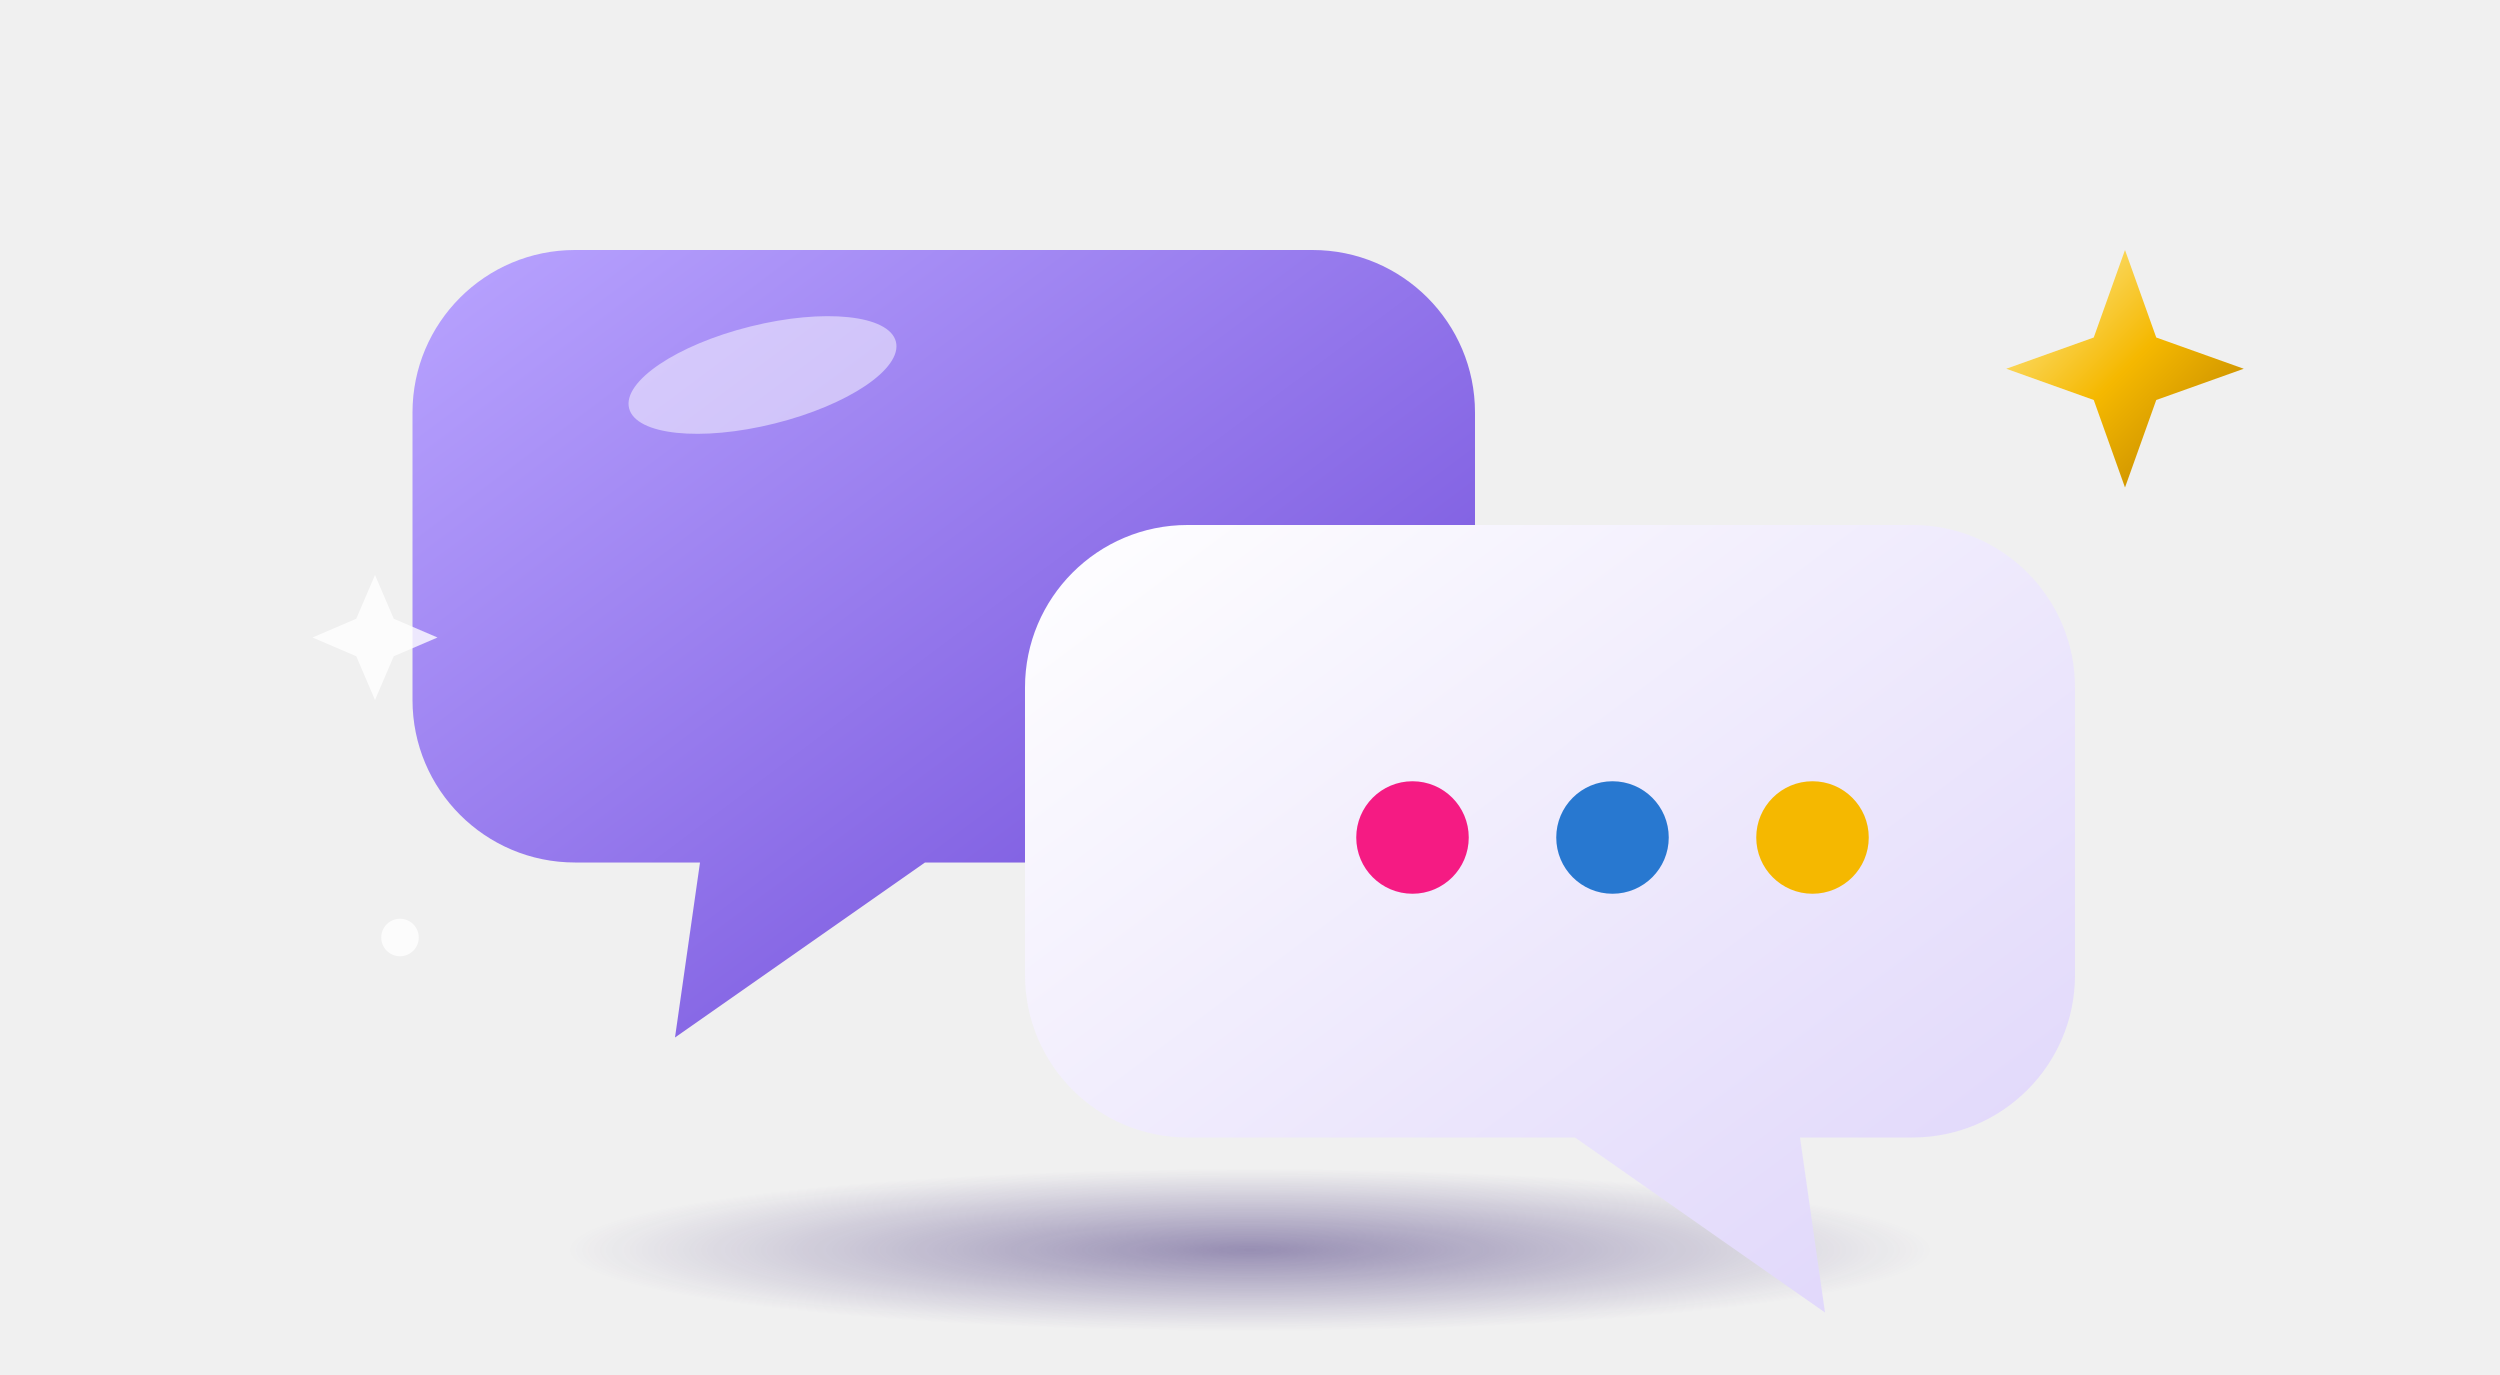
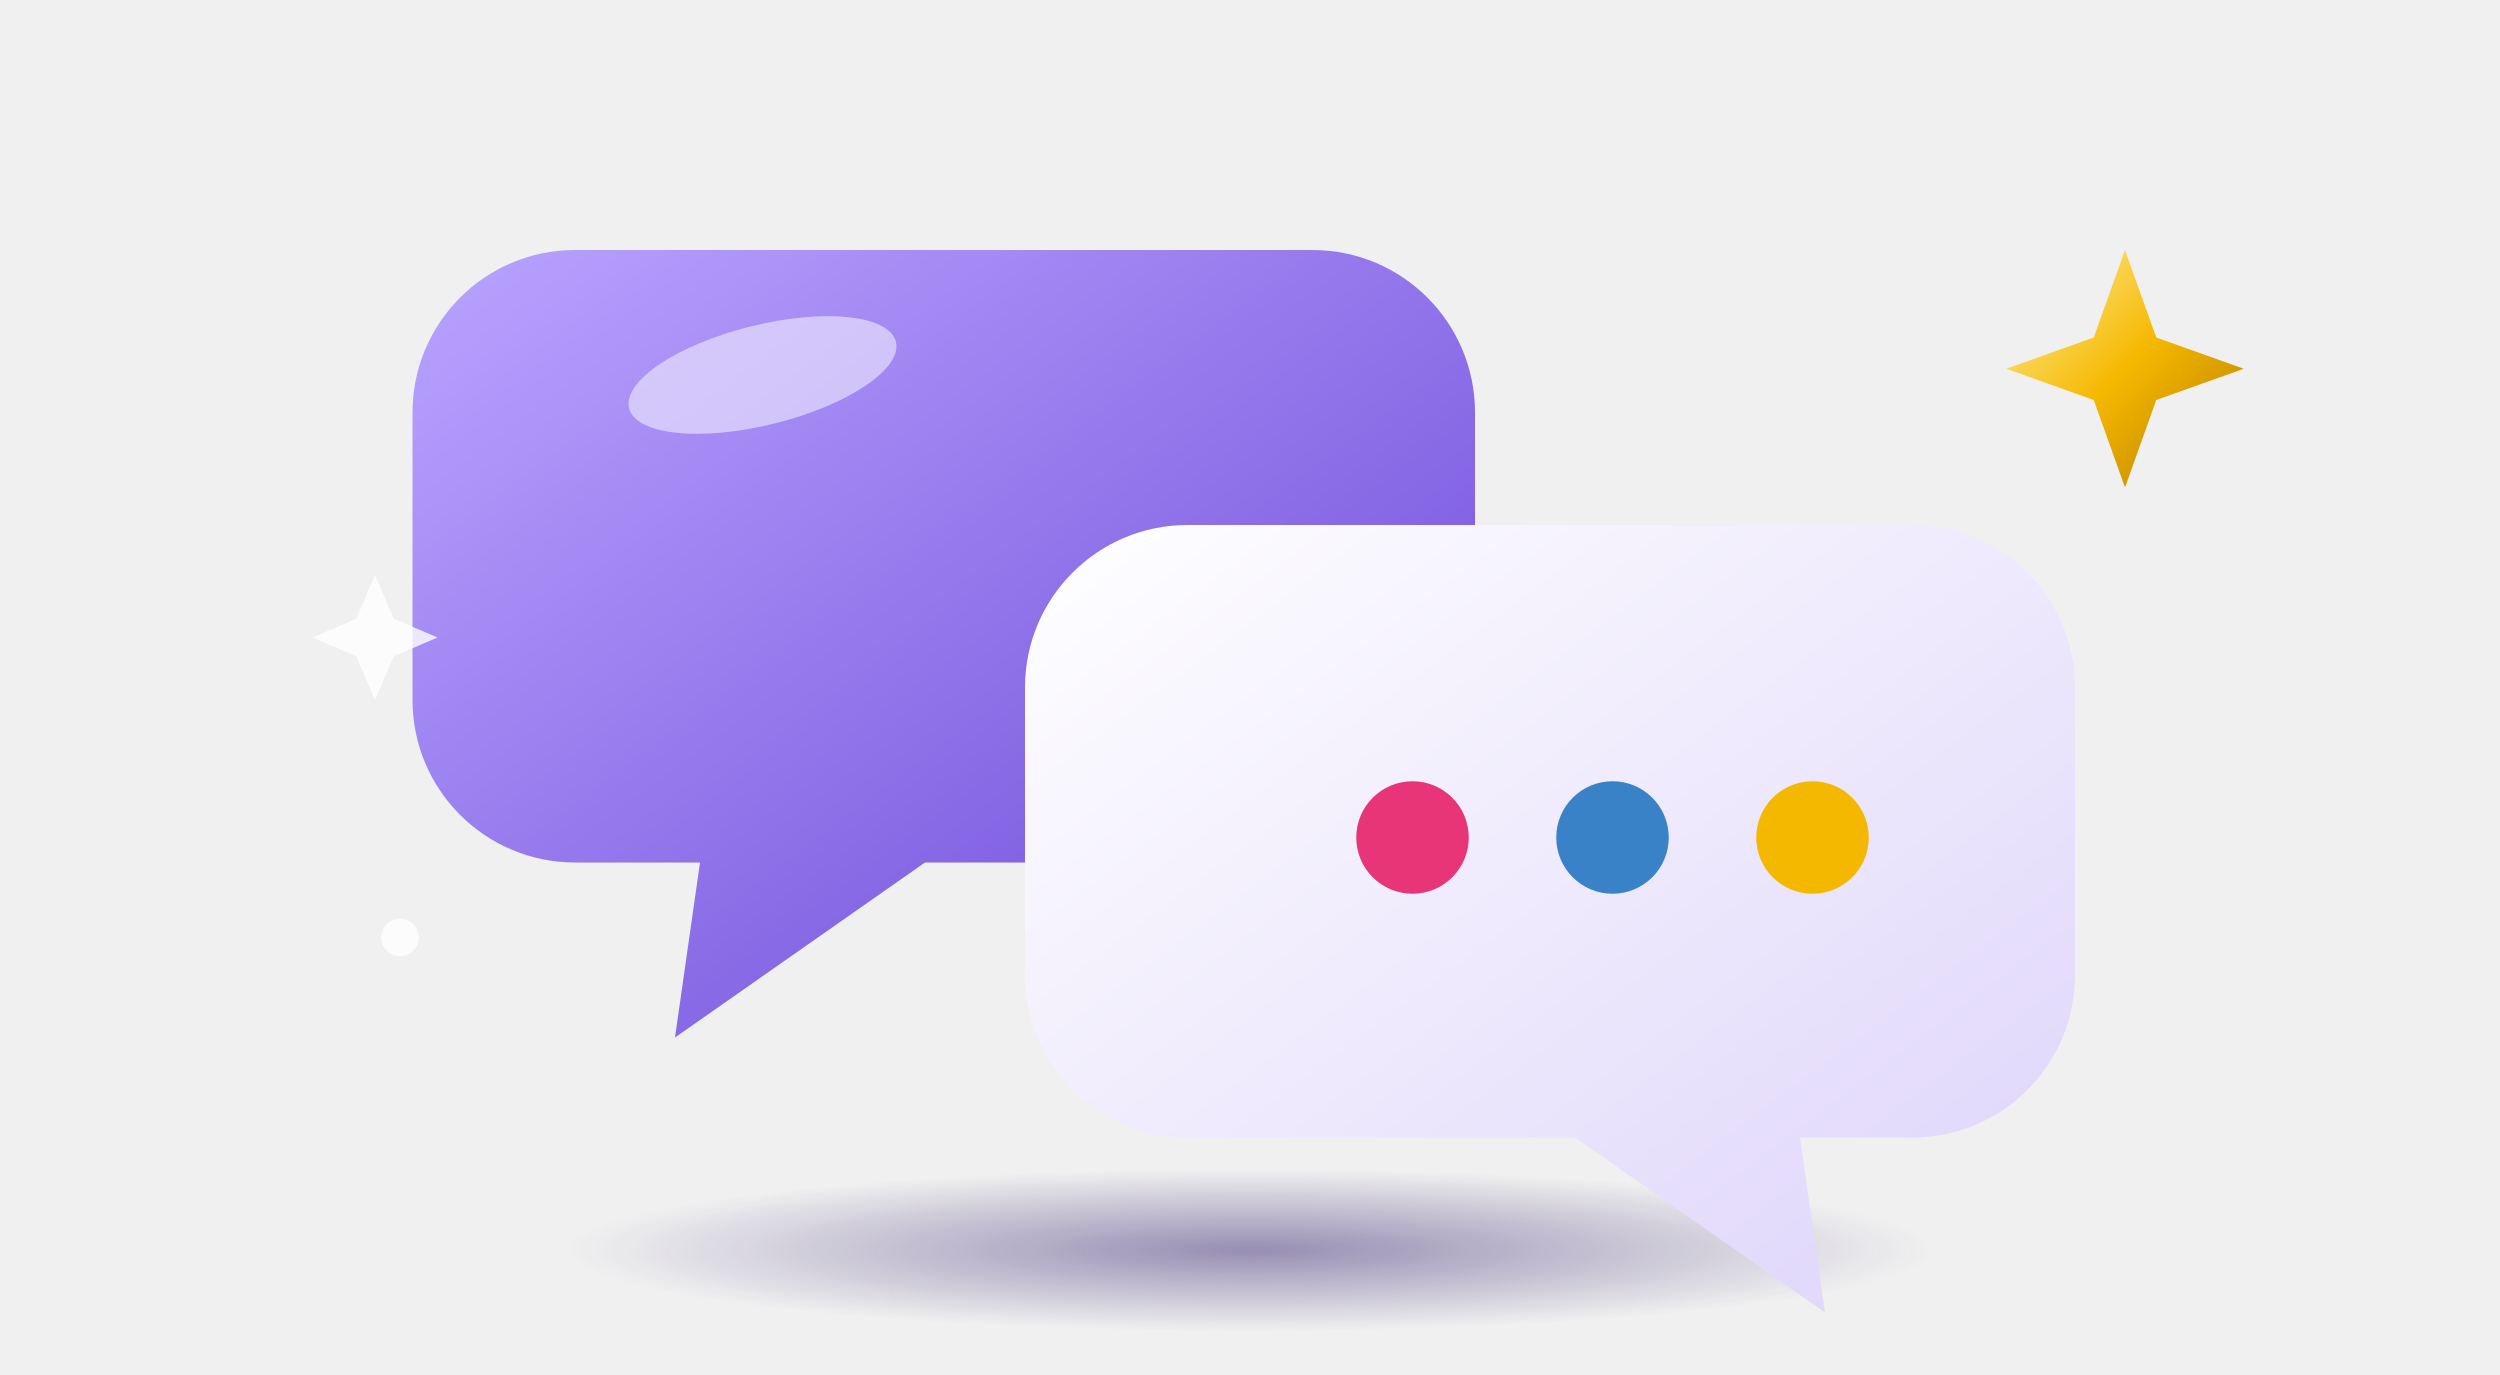
<svg xmlns="http://www.w3.org/2000/svg" viewBox="0 0 400 220" role="img" aria-hidden="true">
  <defs>
    <linearGradient id="b1" x1="0" y1="0" x2="1" y2="1">
      <stop offset="0" stop-color="#B9A4FF" />
      <stop offset="1" stop-color="#6A45D6" />
    </linearGradient>
    <linearGradient id="b2" x1="0" y1="0" x2="1" y2="1">
      <stop offset="0" stop-color="#FFFFFF" />
      <stop offset="1" stop-color="#DDD3FA" />
    </linearGradient>
    <radialGradient id="sh" cx=".5" cy=".5" r=".5">
      <stop offset="0" stop-color="#2a1668" stop-opacity=".45" />
      <stop offset="1" stop-color="#2a1668" stop-opacity="0" />
    </radialGradient>
    <linearGradient id="gold" x1="0" y1="0" x2="1" y2="1">
      <stop offset="0" stop-color="#FFF1A8" />
      <stop offset=".5" stop-color="#F5B800" />
      <stop offset="1" stop-color="#B27A00" />
    </linearGradient>
  </defs>
  <ellipse cx="200" cy="200" rx="110" ry="13" fill="url(#sh)" />
  <path d="M92 40h118a26 26 0 0 1 26 26v46a26 26 0 0 1-26 26h-62l-40 28 4-28h-20a26 26 0 0 1-26-26V66a26 26 0 0 1 26-26z" fill="url(#b1)" />
  <path d="M190 84h116a26 26 0 0 1 26 26v46a26 26 0 0 1-26 26h-18l4 28-40-28h-62a26 26 0 0 1-26-26v-46a26 26 0 0 1 26-26z" fill="url(#b2)" />
  <g>
-     <circle cx="226" cy="134" r="9" fill="#F51B83" />
-     <circle cx="258" cy="134" r="9" fill="#2878D0" />
+     <circle cx="226" cy="134" r="9" fill="#E73578" />
+     <circle cx="258" cy="134" r="9" fill="#3982C8" />
    <circle cx="290" cy="134" r="9" fill="#F5B800" />
  </g>
  <ellipse cx="122" cy="60" rx="22" ry="8" fill="#fff" opacity=".5" transform="rotate(-14 122 60)" />
  <path d="M340 40l5 14 14 5-14 5-5 14-5-14-14-5 14-5z" fill="url(#gold)" />
  <g fill="#fff">
    <circle cx="64" cy="150" r="3" opacity=".8" />
    <path d="M60 92l3 7 7 3-7 3-3 7-3-7-7-3 7-3z" opacity=".8" />
  </g>
</svg>
